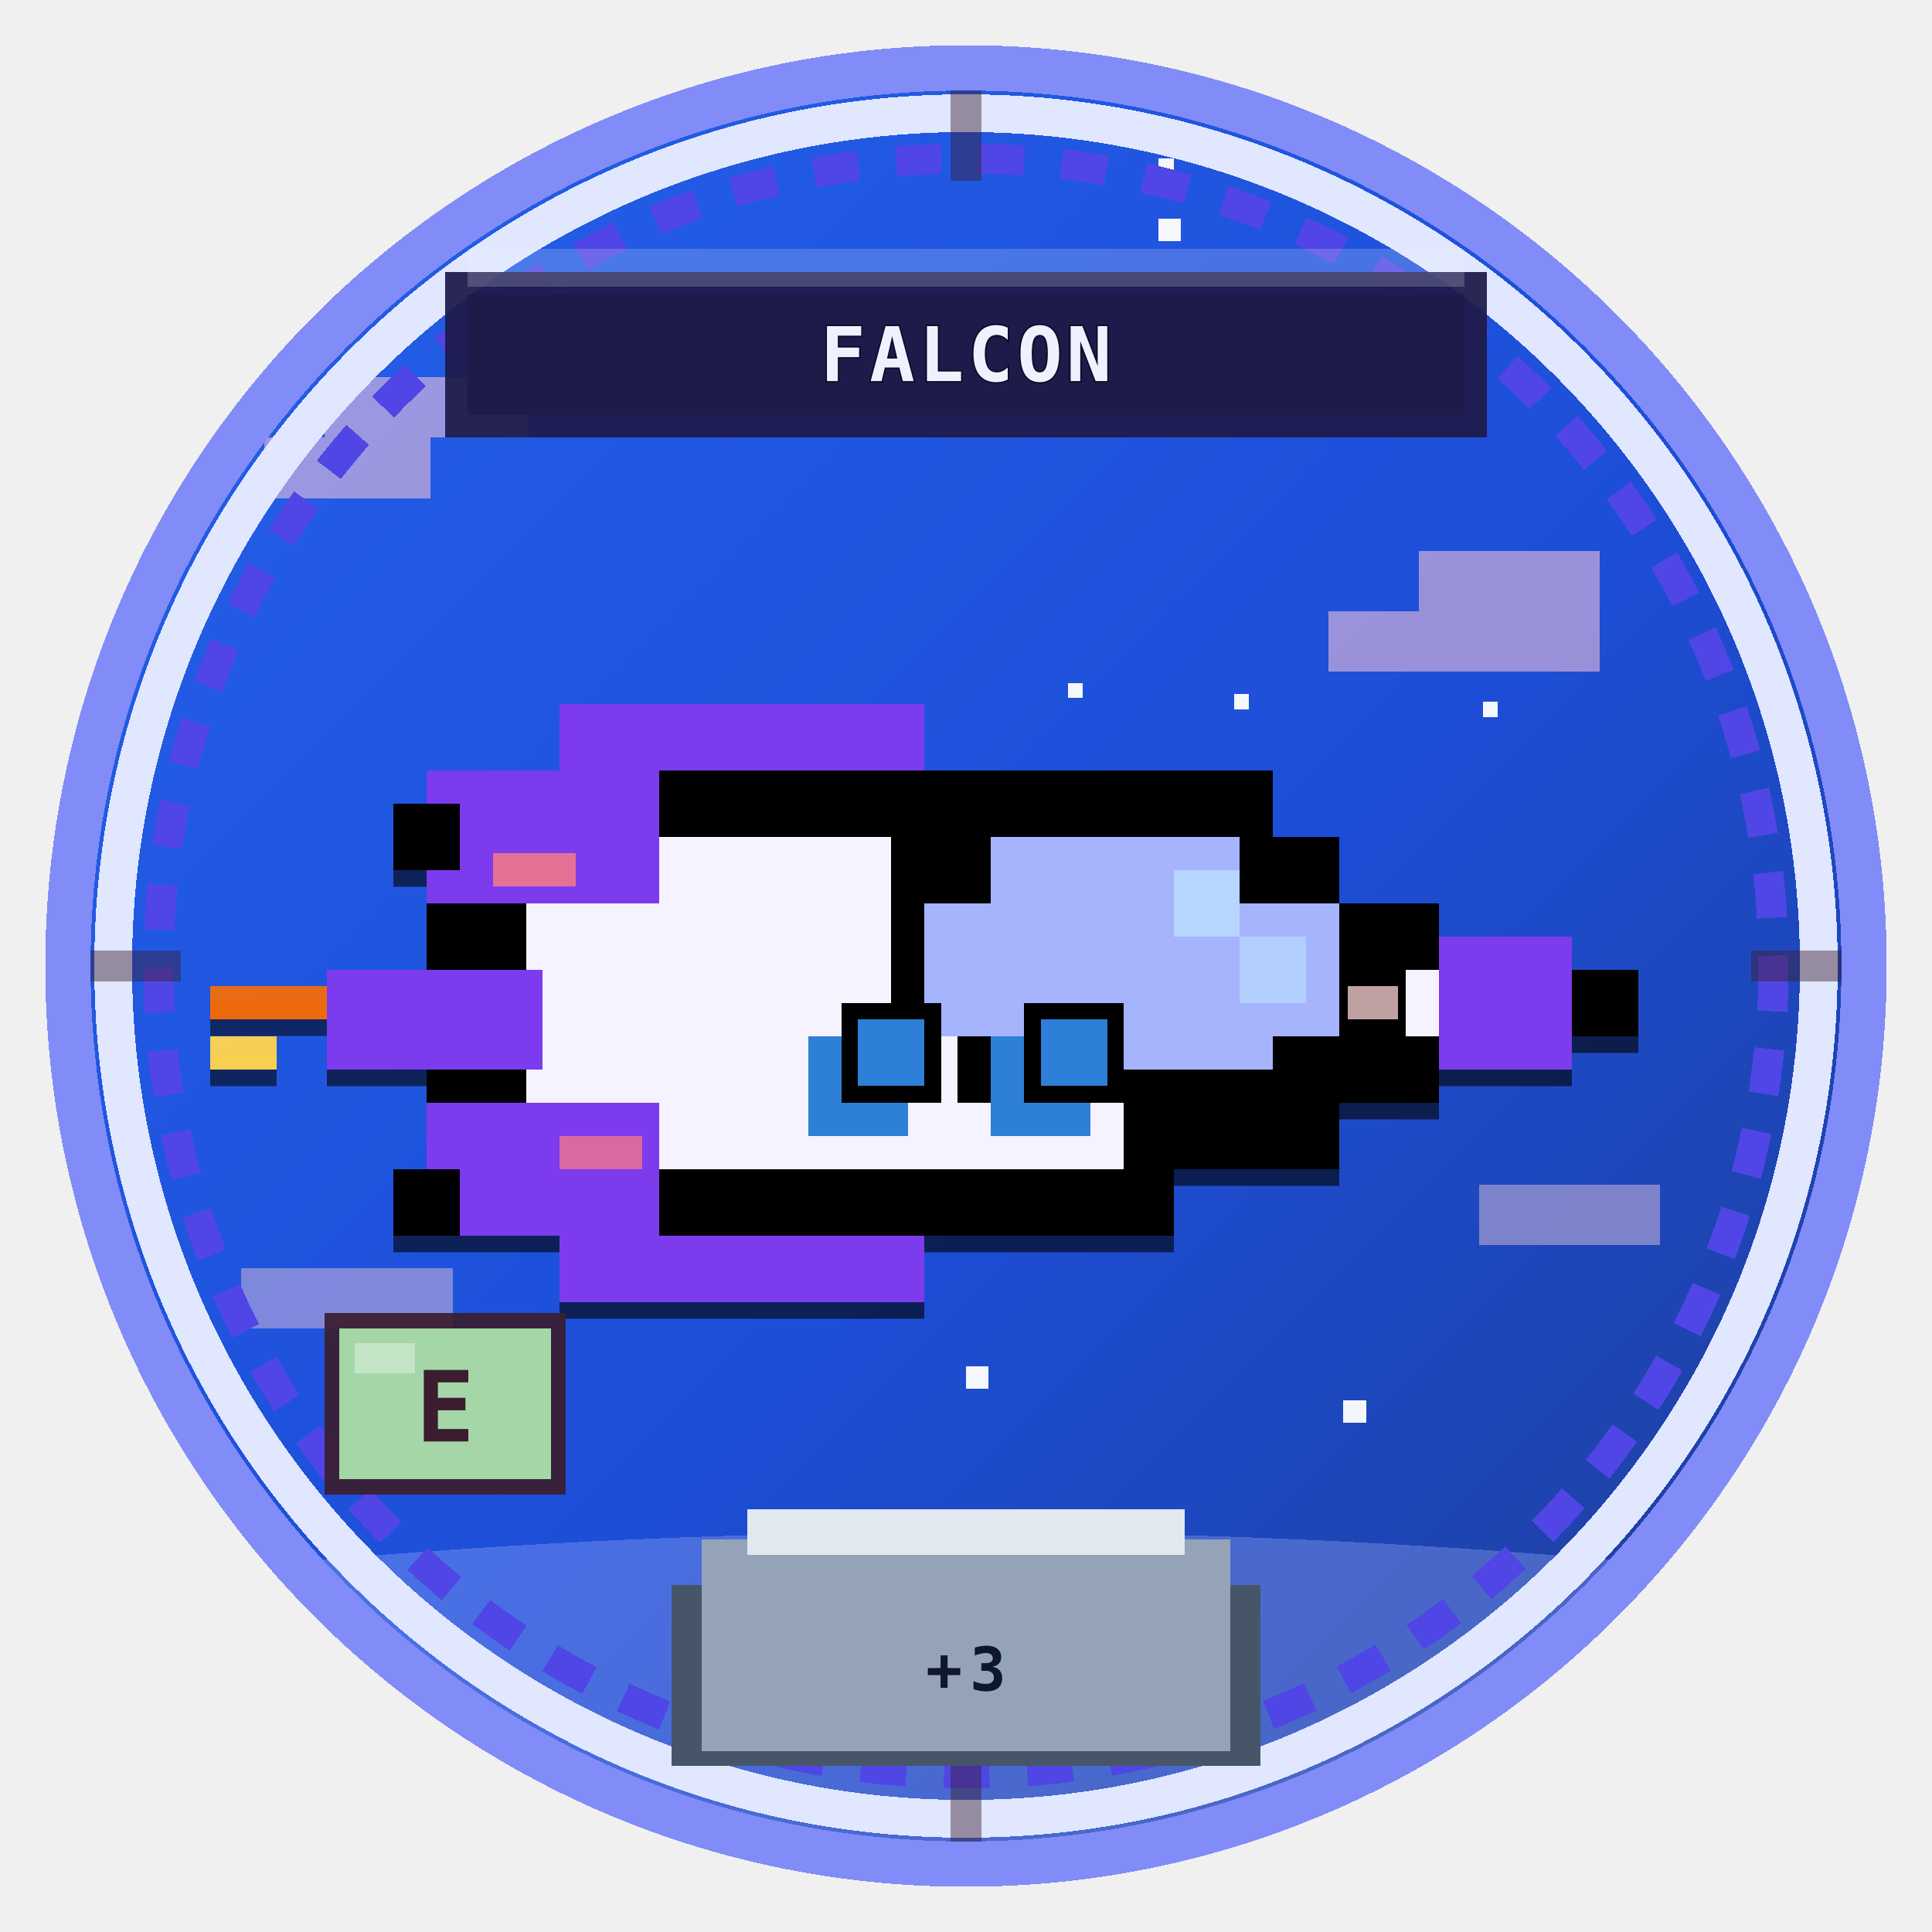
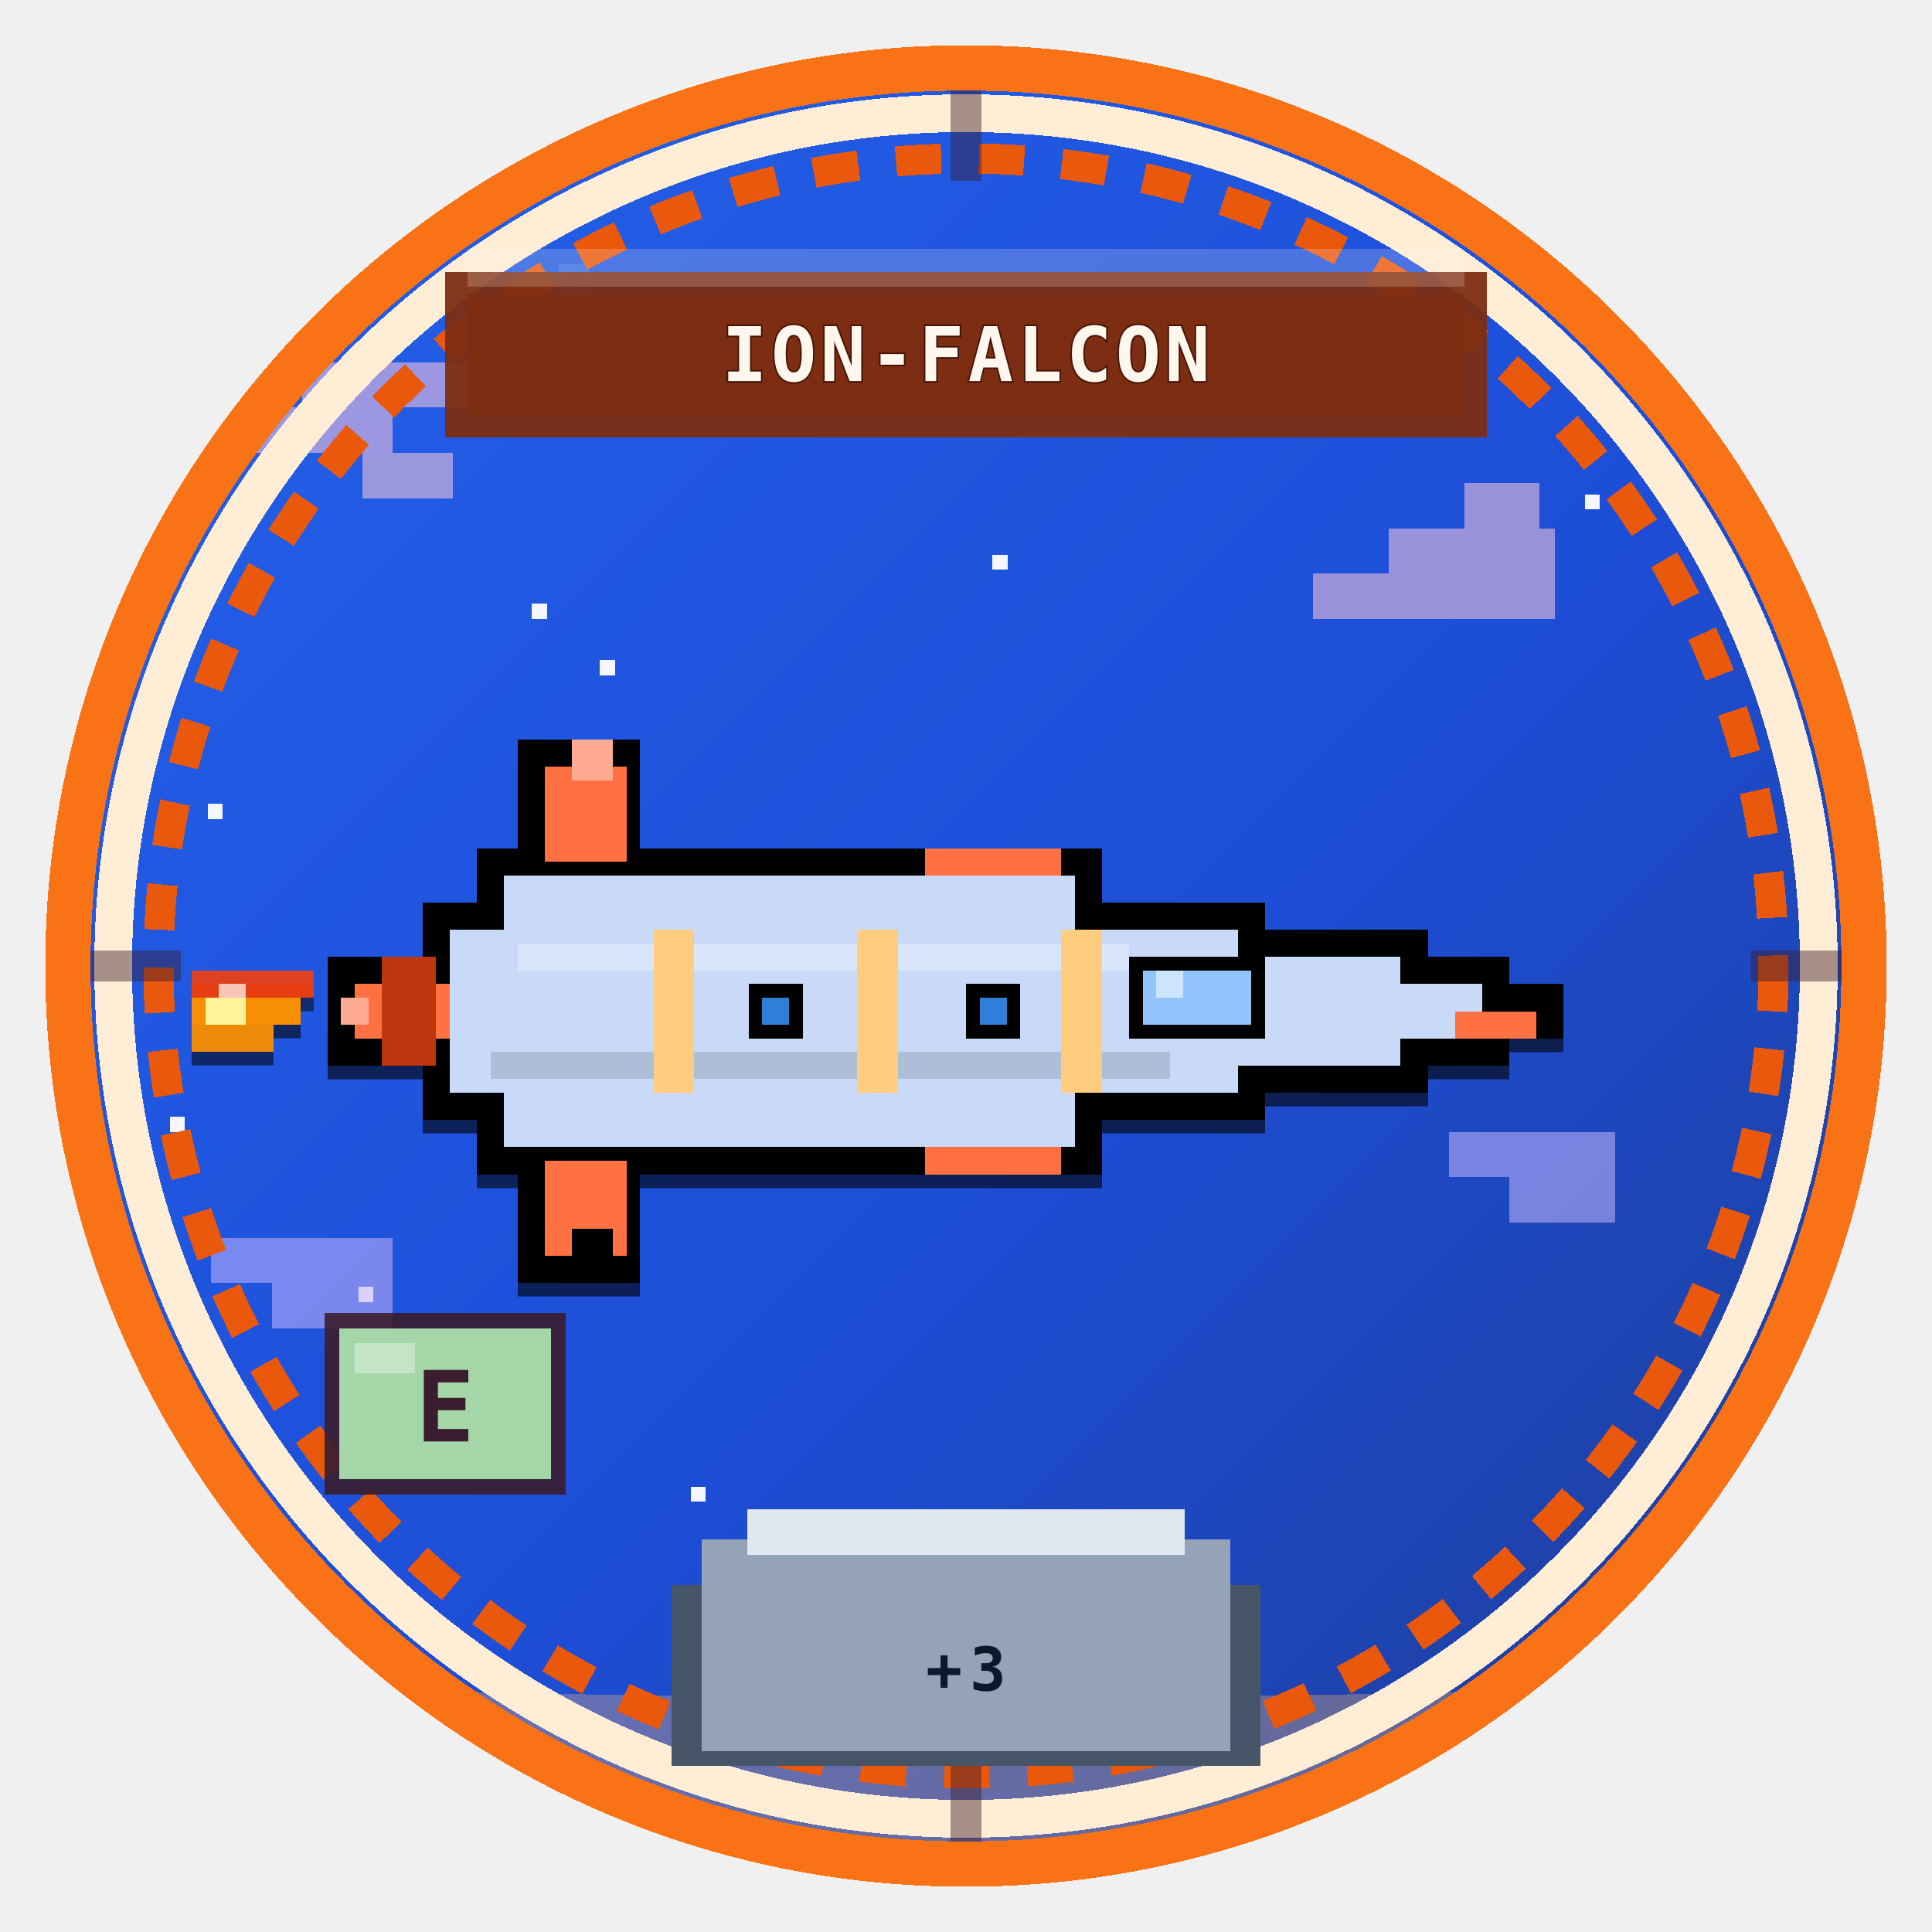
<svg xmlns="http://www.w3.org/2000/svg" viewBox="0 0 512 512" class="w-full h-full" shape-rendering="crispEdges">
  <defs>
-     <linearGradient id="bg_badge_401" x1="0%" y1="0%" x2="100%" y2="100%">
+     <linearGradient id="bg_badge_4796" x1="0%" y1="0%" x2="100%" y2="100%">
      <stop offset="0%" stop-color="#2563eb" />
      <stop offset="55%" stop-color="#1d4ed8" />
      <stop offset="100%" stop-color="#1e3a8a" />
    </linearGradient>
-     <linearGradient id="hull_badge_401" x1="0%" y1="0%" x2="100%" y2="0%">
+     <linearGradient id="hull_badge_4796" x1="0%" y1="0%" x2="100%" y2="0%">
      <stop offset="0%" stop-color="#112244" />
      <stop offset="50%" stop-color="#224488" />
      <stop offset="100%" stop-color="#001133" />
    </linearGradient>
-     <linearGradient id="frame_badge_401" x1="0%" y1="0%" x2="100%" y2="100%">
+     <linearGradient id="frame_badge_4796" x1="0%" y1="0%" x2="100%" y2="100%">
      <stop offset="0%" stop-color="#93c5fd" />
      <stop offset="50%" stop-color="#60a5fa" />
      <stop offset="100%" stop-color="#bfdbfe" />
    </linearGradient>
-     <filter id="shadow_badge_401" x="-50%" y="-50%" width="200%" height="200%">
+     <filter id="shadow_badge_4796" x="-50%" y="-50%" width="200%" height="200%">
      <feDropShadow dx="0" dy="4" stdDeviation="0" flood-color="#000" flood-opacity="0.6" />
    </filter>
-     <filter id="glow_badge_401">
+     <filter id="glow_badge_4796">
      <feGaussianBlur stdDeviation="1" result="blur" />
      <feComposite in="SourceGraphic" in2="blur" operator="over" />
    </filter>
-     <filter id="text_glow_badge_401" x="-50%" y="-50%" width="200%" height="200%">
+     <filter id="text_glow_badge_4796" x="-50%" y="-50%" width="200%" height="200%">
      <feGaussianBlur stdDeviation="2" result="blur" />
      <feMerge>
        <feMergeNode in="blur" />
        <feMergeNode in="SourceGraphic" />
      </feMerge>
    </filter>
-     <clipPath id="clip_badge_401">
+     <clipPath id="clip_badge_4796">
      <circle cx="256" cy="256" r="240" />
    </clipPath>
  </defs>
-   <g clip-path="url(#clip_badge_401)">
-     <rect width="512" height="512" fill="url(#bg_badge_401)" />
+   <g clip-path="url(#clip_badge_4796)">
+     <rect width="512" height="512" fill="url(#bg_badge_4796)" />
    <g fill="#ffffff" fill-opacity="0.95" shape-rendering="crispEdges">
-       <rect x="398" y="61" width="6" height="6" />
-       <rect x="430" y="72" width="6" height="6" />
-       <rect x="393" y="186" width="4" height="4" />
-       <rect x="327" y="184" width="4" height="4" />
-       <rect x="307" y="58" width="6" height="6" />
-       <rect x="356" y="371" width="6" height="6" />
-       <rect x="330" y="305" width="4" height="4" />
-       <rect x="256" y="362" width="6" height="6" />
-       <rect x="25" y="355" width="4" height="4" />
-       <rect x="211" y="86" width="6" height="6" />
-       <rect x="137" y="253" width="4" height="4" />
-       <rect x="283" y="181" width="4" height="4" />
-       <rect x="95" y="52" width="6" height="6" />
-       <rect x="307" y="42" width="4" height="4" />
+       <rect x="55" y="213" width="4" height="4" />
+       <rect x="27" y="166" width="4" height="4" />
+       <rect x="95" y="341" width="4" height="4" />
+       <rect x="183" y="394" width="4" height="4" />
+       <rect x="430" y="69" width="4" height="4" />
+       <rect x="263" y="147" width="4" height="4" />
+       <rect x="141" y="160" width="4" height="4" />
+       <rect x="317" y="240" width="4" height="4" />
+       <rect x="45" y="296" width="4" height="4" />
+       <rect x="159" y="175" width="4" height="4" />
+       <rect x="172" y="286" width="4" height="4" />
+       <rect x="192" y="305" width="4" height="4" />
+       <rect x="420" y="131" width="4" height="4" />
+       <rect x="213" y="256" width="6" height="6" />
    </g>
    <g opacity="0.55" shape-rendering="crispEdges">
      <g fill="#ffc8dd">
-         <rect x="70" y="116" width="44" height="16" />
-         <rect x="86" y="100" width="54" height="16" />
-         <rect x="376" y="146" width="48" height="16" />
-         <rect x="352" y="162" width="72" height="16" />
+         <rect x="64" y="108" width="40" height="12" />
+         <rect x="80" y="96" width="48" height="12" />
+         <rect x="96" y="120" width="24" height="12" />
+         <rect x="368" y="140" width="44" height="12" />
+         <rect x="348" y="152" width="64" height="12" />
+         <rect x="388" y="128" width="20" height="12" />
      </g>
-       <g fill="#cdb4db">
-         <rect x="64" y="336" width="56" height="16" />
-         <rect x="392" y="314" width="48" height="16" />
+       <g fill="#c4b5fd">
+         <rect x="56" y="328" width="48" height="12" />
+         <rect x="72" y="340" width="32" height="12" />
+         <rect x="384" y="300" width="44" height="12" />
+         <rect x="400" y="312" width="28" height="12" />
      </g>
-       <g fill="url(#frame_badge_401)" opacity="0.45">
-         <rect x="142" y="74" width="8" height="8" />
-         <rect x="362" y="92" width="8" height="8" />
-         <rect x="118" y="270" width="8" height="8" />
+       <g fill="url(#frame_badge_4796)" opacity="0.4">
+         <rect x="148" y="70" width="8" height="8" />
+         <rect x="356" y="88" width="8" height="8" />
+         <rect x="112" y="268" width="8" height="8" />
+         <rect x="300" y="240" width="8" height="8" />
      </g>
    </g>
-     <path d="M-100 438 Q256 374 612 438 V512 H-100 Z" fill="#a5b4fc" fill-opacity="0.32" />
+     <path d="M-100 438 Q256 462 612 438 V512 H-100 Z" fill="#fdba74" fill-opacity="0.32" />
  </g>
-   <g transform="translate(256, 268) scale(1.1)" filter="url(#shadow_badge_401)">
-     <g transform="translate(34, -2)" shape-rendering="crispEdges">
-       <rect x="-124" y="-56" width="132" height="16" fill="#050505" />
-       <rect x="-148" y="-40" width="204" height="16" fill="#050505" />
-       <rect x="-164" y="-24" width="244" height="48" fill="#050505" />
-       <rect x="-148" y="24" width="204" height="16" fill="#050505" />
-       <rect x="-116" y="40" width="132" height="16" fill="#050505" />
-       <rect x="80" y="-8" width="24" height="16" fill="#050505" />
-       <rect x="-188" y="-8" width="24" height="16" fill="#050505" />
-       <rect x="-116" y="-40" width="120" height="16" fill="#f5f3ff" />
-       <rect x="-140" y="-24" width="188" height="48" fill="#f5f3ff" />
-       <rect x="-116" y="24" width="120" height="16" fill="#f5f3ff" />
-       <rect x="48" y="-8" width="32" height="16" fill="#f5f3ff" />
-       <rect x="-164" y="-56" width="56" height="32" fill="#7c3aed" />
-       <rect x="-172" y="-48" width="16" height="16" fill="#050505" />
-       <rect x="-164" y="24" width="56" height="32" fill="#7c3aed" />
-       <rect x="-172" y="40" width="16" height="16" fill="#050505" />
-       <rect x="-188" y="-8" width="52" height="24" fill="#7c3aed" />
-       <rect x="80" y="-16" width="32" height="32" fill="#7c3aed" />
-       <rect x="112" y="-8" width="16" height="16" fill="#050505" />
-       <rect x="-36" y="-56" width="76" height="16" fill="#050505" />
-       <rect x="-52" y="-40" width="108" height="16" fill="#050505" />
-       <rect x="-52" y="-24" width="124" height="32" fill="#050505" />
-       <rect x="-36" y="8" width="92" height="16" fill="#050505" />
-       <rect x="-28" y="-40" width="60" height="16" fill="#a5b4fc" />
-       <rect x="-44" y="-24" width="100" height="32" fill="#a5b4fc" />
-       <rect x="-28" y="8" width="68" height="8" fill="#a5b4fc" />
-       <rect x="16" y="-32" width="16" height="16" fill="#b8d8ff" opacity="0.9" />
-       <rect x="32" y="-16" width="16" height="16" fill="#b8d8ff" opacity="0.75" />
-       <rect x="-72" y="8" width="24" height="24" fill="#2f7fd8" />
-       <rect x="-64" y="0" width="24" height="24" fill="#050505" />
-       <rect x="-60" y="4" width="16" height="16" fill="#2f7fd8" />
-       <rect x="-28" y="8" width="24" height="24" fill="#2f7fd8" />
-       <rect x="-20" y="0" width="24" height="24" fill="#050505" />
-       <rect x="-16" y="4" width="16" height="16" fill="#2f7fd8" />
-       <rect x="-148" y="-36" width="20" height="8" fill="#ff8080" opacity="0.8" />
-       <rect x="-132" y="32" width="20" height="8" fill="#ff8080" opacity="0.7" />
-       <rect x="58" y="-4" width="12" height="8" fill="#ffd6d6" opacity="0.75" />
-       <rect x="-216" y="-4" width="28" height="8" fill="#ff6d00" opacity="0.9" />
-       <rect x="-216" y="8" width="16" height="8" fill="#ffd54f" opacity="0.95" />
-       <rect x="-132" y="-72" width="88" height="16" fill="#7c3aed" />
-       <rect x="-132" y="56" width="88" height="16" fill="#7c3aed" />
+   <g transform="translate(256, 268) scale(0.9)" filter="url(#shadow_badge_4796)">
+     <g transform="translate(8, 0)" shape-rendering="crispEdges">
+       <rect x="-168" y="-32" width="248" height="64" fill="#050505" />
+       <rect x="-152" y="-48" width="184" height="16" fill="#050505" />
+       <rect x="-152" y="32" width="184" height="16" fill="#050505" />
+       <rect x="80" y="-24" width="48" height="48" fill="#050505" />
+       <rect x="120" y="-16" width="32" height="32" fill="#050505" />
+       <rect x="144" y="-8" width="24" height="16" fill="#050505" />
+       <rect x="-196" y="-16" width="32" height="32" fill="#050505" />
+       <rect x="-140" y="-80" width="36" height="36" fill="#050505" />
+       <rect x="-140" y="44" width="36" height="36" fill="#050505" />
+       <rect x="-160" y="-24" width="232" height="48" fill="#c8daf8" />
+       <rect x="-144" y="-40" width="168" height="16" fill="#c8daf8" />
+       <rect x="-144" y="24" width="168" height="16" fill="#c8daf8" />
+       <rect x="72" y="-16" width="48" height="32" fill="#c8daf8" />
+       <rect x="112" y="-8" width="32" height="16" fill="#c8daf8" />
+       <rect x="136" y="0" width="24" height="8" fill="#ff7043" />
+       <rect x="-140" y="-20" width="180" height="8" fill="#ffffff" opacity="0.3" />
+       <rect x="-148" y="12" width="200" height="8" fill="#1a1a22" opacity="0.15" />
+       <rect x="-100" y="-24" width="12" height="48" fill="#ffcc80" />
+       <rect x="-40" y="-24" width="12" height="48" fill="#ffcc80" />
+       <rect x="20" y="-24" width="12" height="48" fill="#ffcc80" />
+       <rect x="-132" y="-72" width="24" height="28" fill="#ff7043" />
+       <rect x="-124" y="-80" width="12" height="12" fill="#ffab91" />
+       <rect x="-132" y="44" width="24" height="28" fill="#ff7043" />
+       <rect x="-124" y="64" width="12" height="12" fill="#050505" />
+       <rect x="-20" y="-48" width="40" height="8" fill="#ff7043" />
+       <rect x="-20" y="40" width="40" height="8" fill="#ff7043" />
+       <rect x="-188" y="-8" width="28" height="16" fill="#ff7043" />
+       <rect x="-180" y="-16" width="16" height="32" fill="#bf360c" />
+       <rect x="-192" y="-4" width="8" height="8" fill="#ffab91" />
+       <rect x="40" y="-16" width="40" height="24" fill="#050505" />
+       <rect x="44" y="-12" width="32" height="16" fill="#93c5fd" />
+       <rect x="48" y="-12" width="8" height="8" fill="#e0f2fe" opacity="0.75" />
+       <rect x="-72" y="-8" width="16" height="16" fill="#050505" />
+       <rect x="-68" y="-4" width="8" height="8" fill="#2f7fd8" />
+       <rect x="-8" y="-8" width="16" height="16" fill="#050505" />
+       <rect x="-4" y="-4" width="8" height="8" fill="#2f7fd8" />
+       <rect x="-236" y="-12" width="36" height="8" fill="#ff3d00" opacity="0.85" />
+       <rect x="-236" y="-4" width="32" height="8" fill="#ff9100" opacity="0.95" />
+       <rect x="-236" y="4" width="24" height="8" fill="#ff9100" opacity="0.9" />
+       <rect x="-232" y="-4" width="12" height="8" fill="#fff59d" opacity="0.98" />
+       <rect x="-228" y="-8" width="8" height="4" fill="#ffffff" opacity="0.7" />
    </g>
  </g>
  <g shape-rendering="crispEdges">
-     <circle cx="256" cy="256" r="238" fill="none" stroke="#818cf8" stroke-width="12" />
-     <circle cx="256" cy="256" r="226" fill="none" stroke="#e0e7ff" stroke-width="10" />
-     <circle cx="256" cy="256" r="214" fill="none" stroke="#4f46e5" stroke-width="8" stroke-dasharray="12 10" />
+     <circle cx="256" cy="256" r="238" fill="none" stroke="#f97316" stroke-width="12" />
+     <circle cx="256" cy="256" r="226" fill="none" stroke="#ffedd5" stroke-width="10" />
+     <circle cx="256" cy="256" r="214" fill="none" stroke="#ea580c" stroke-width="8" stroke-dasharray="12 10" />
    <path d="M256 24 V48 M488 256 H464 M256 488 V464 M24 256 H48" stroke="#3b1d2f" stroke-width="8" opacity="0.45" />
  </g>
-   <g shape-rendering="crispEdges" id="name_badge_401">
-     <rect x="118" y="72" width="276" height="44" fill="#1e1b4b" opacity="0.94" />
-     <rect x="124" y="66" width="264" height="10" fill="#eef2ff" opacity="0.2" />
-     <rect x="124" y="78" width="264" height="32" fill="#1e1b4b" />
-     <text x="256" y="101" font-family="Galmuri11, monospace" font-size="20" font-weight="bold" fill="#eef2ff" stroke="#0f0a2a" stroke-width="0.8" paint-order="stroke" text-anchor="middle" letter-spacing="1">FALCON</text>
+   <g shape-rendering="crispEdges" id="name_badge_4796">
+     <rect x="118" y="72" width="276" height="44" fill="#7c2d12" opacity="0.94" />
+     <rect x="124" y="66" width="264" height="10" fill="#fff7ed" opacity="0.2" />
+     <rect x="124" y="78" width="264" height="32" fill="#7c2d12" />
+     <text x="256" y="101" font-family="Galmuri11, monospace" font-size="20" font-weight="bold" fill="#fff7ed" stroke="#431407" stroke-width="0.8" paint-order="stroke" text-anchor="middle" letter-spacing="1">ION-FALCON</text>
  </g>
-   <g shape-rendering="crispEdges" id="grade_badge_401">
+   <g shape-rendering="crispEdges" id="grade_badge_4796">
    <rect x="86" y="348" width="64" height="48" fill="#3b1d2f" opacity="0.92" />
    <rect x="90" y="352" width="56" height="40" fill="#a5d6a7" />
    <rect x="94" y="356" width="16" height="8" fill="#ffffff" opacity="0.35" />
    <text x="118" y="382" font-family="Galmuri11, monospace" font-size="26" font-weight="bold" fill="#3b1d2f" text-anchor="middle">E</text>
  </g>
-   <g shape-rendering="crispEdges" id="enhance_badge_401">
+   <g shape-rendering="crispEdges" id="enhance_badge_4796">
    <rect x="178" y="420" width="156" height="48" fill="#475569" />
    <rect x="186" y="408" width="140" height="56" fill="#94a3b8" />
    <rect x="198" y="400" width="116" height="12" fill="#e2e8f0" />
    <text x="256" y="448" font-family="Galmuri11, monospace" font-size="16" font-weight="bold" fill="#0f172a" text-anchor="middle" letter-spacing="2">+3</text>
  </g>
</svg>
